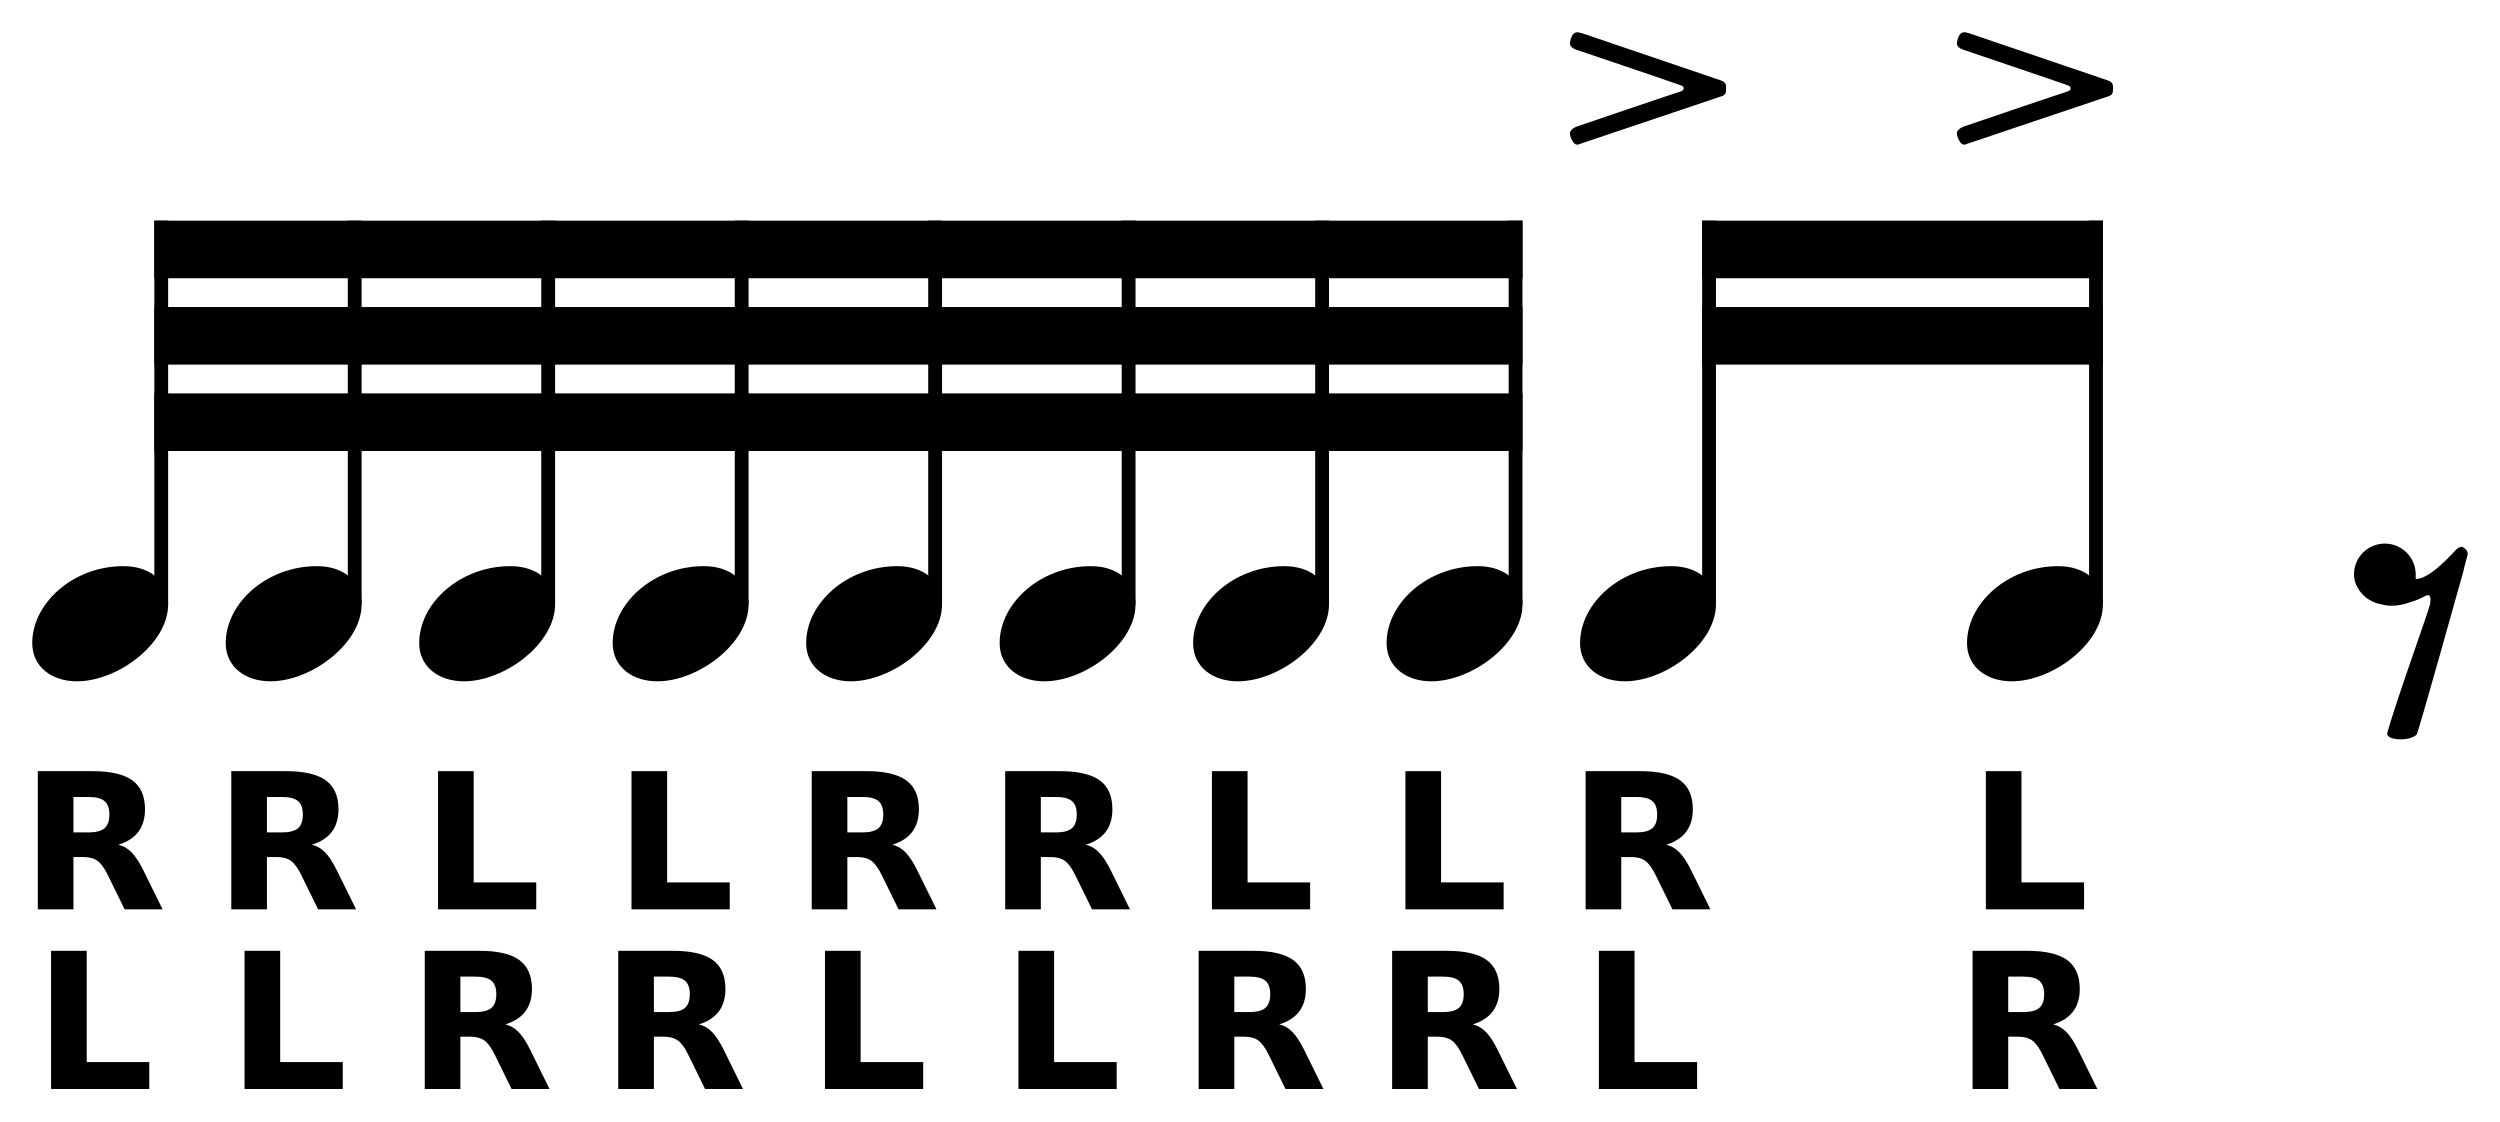
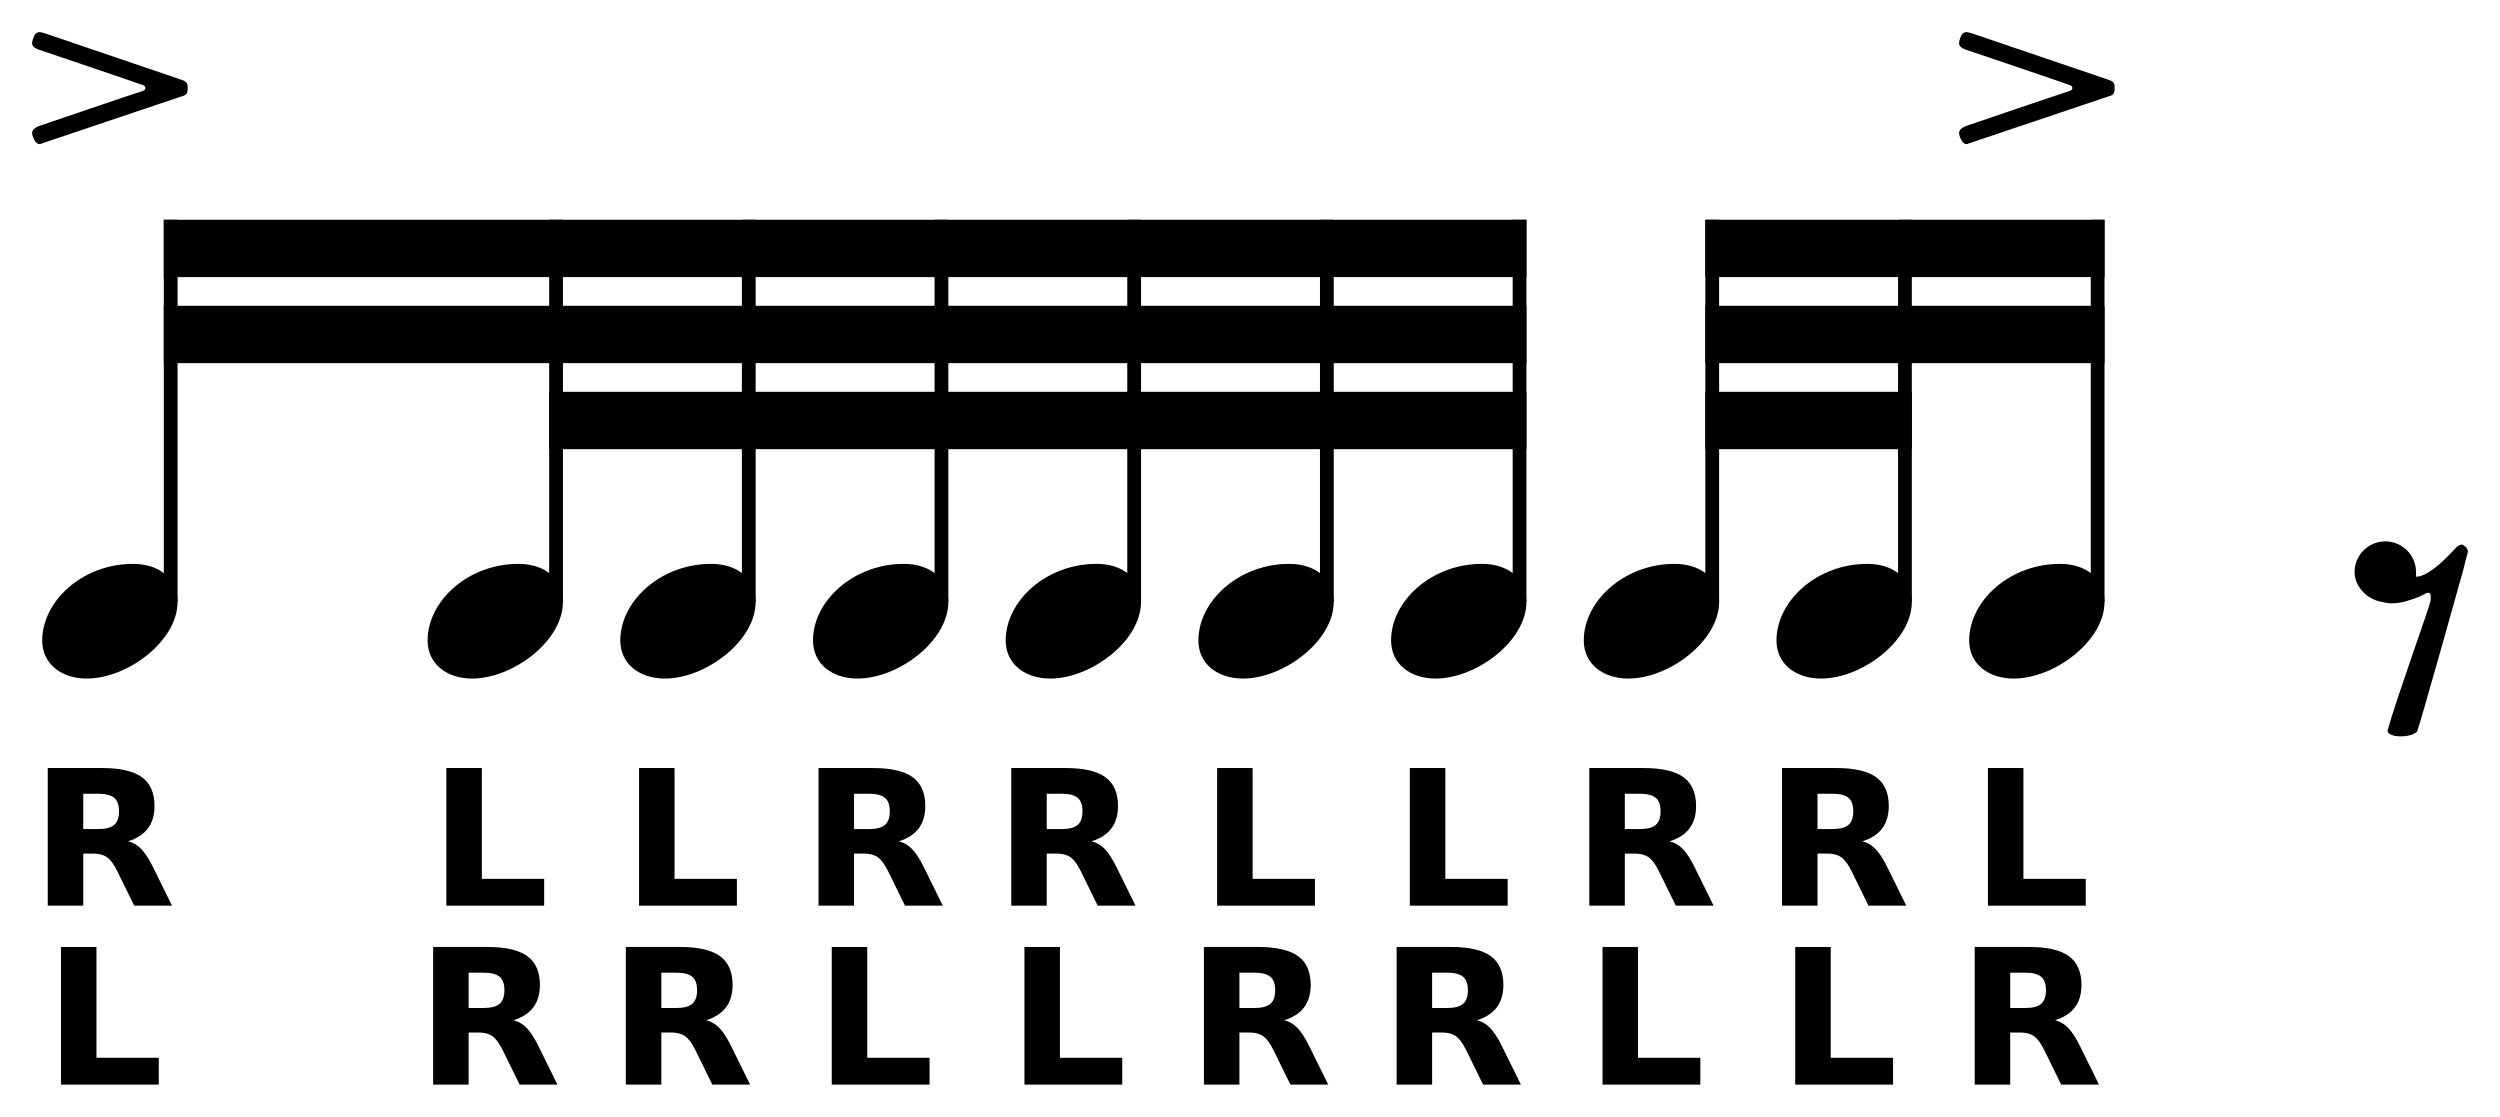
- <svg xmlns="http://www.w3.org/2000/svg" viewBox="-70 -1354 5427 2434" width="5427" height="2434" data-units-per-space="250" data-pas="11" data-rudiment="ten-stroke-roll" data-family="Roll" role="img" aria-label="Ten Stroke Roll (PAS 11)">
+ <svg xmlns="http://www.w3.org/2000/svg" viewBox="-92 -1354 5449 2434" width="5449" height="2434" data-units-per-space="250" data-pas="11" data-rudiment="ten-stroke-roll" data-family="Roll" role="img" aria-label="Ten Stroke Roll (PAS 11)">
  <g fill="currentColor">
    <path transform="translate(0 0) scale(1 -1)" d="M97 -125C186 -125 295 -43 295 42C295 93 255 125 198 125C88 125 0 44 0 -42C0 -94 43 -125 97 -125Z" />
    <rect x="265" y="-875" width="30" height="833" />
+     <path transform="translate(-22 -1039) scale(1 -1)" d="M326 105C339 108 339 115 339 123C339 131 339 137 326 141L26 243C22 244 18 245 17 245C8 245 5 239 2 231C1 227 0 224 0 221C0 216 3 211 14 207C14 207 230 134 240 130C245 129 247 126 247 123C247 120 245 118 239 116C228 113 14 40 14 40C3 35 0 30 0 25C0 22 1 19 2 16C5 9 9 1 16 1C17 1 19 1 20 2Z" />
    <path transform="translate(-25.7 620) scale(0.2009377 -0.2009377)" d="M735 831Q856 831 908.5 876.0Q961 921 961 1024Q961 1126 908.5 1170.0Q856 1214 735 1214H573V831ZM573 565V0H188V1493H776Q1071 1493 1208.5 1394.0Q1346 1295 1346 1081Q1346 933 1274.5 838.0Q1203 743 1059 698Q1138 680 1200.5 616.5Q1263 553 1327 424L1536 0H1126L944 371Q889 483 832.5 524.0Q776 565 682 565Z" />
    <path transform="translate(3.1 1010) scale(0.2009377 -0.2009377)" d="M188 1493H573V291H1249V0H188Z" />
-     <path transform="translate(420 0) scale(1 -1)" d="M97 -125C186 -125 295 -43 295 42C295 93 255 125 198 125C88 125 0 44 0 -42C0 -94 43 -125 97 -125Z" />
-     <rect x="685" y="-875" width="30" height="833" />
-     <path transform="translate(394.3 620) scale(0.2009377 -0.2009377)" d="M735 831Q856 831 908.5 876.0Q961 921 961 1024Q961 1126 908.5 1170.0Q856 1214 735 1214H573V831ZM573 565V0H188V1493H776Q1071 1493 1208.5 1394.0Q1346 1295 1346 1081Q1346 933 1274.5 838.0Q1203 743 1059 698Q1138 680 1200.5 616.5Q1263 553 1327 424L1536 0H1126L944 371Q889 483 832.5 524.0Q776 565 682 565Z" />
-     <path transform="translate(423.1 1010) scale(0.2009377 -0.2009377)" d="M188 1493H573V291H1249V0H188Z" />
    <path transform="translate(840 0) scale(1 -1)" d="M97 -125C186 -125 295 -43 295 42C295 93 255 125 198 125C88 125 0 44 0 -42C0 -94 43 -125 97 -125Z" />
    <rect x="1105" y="-875" width="30" height="833" />
    <path transform="translate(843.1 620) scale(0.2009377 -0.2009377)" d="M188 1493H573V291H1249V0H188Z" />
    <path transform="translate(814.3 1010) scale(0.2009377 -0.2009377)" d="M735 831Q856 831 908.5 876.0Q961 921 961 1024Q961 1126 908.5 1170.0Q856 1214 735 1214H573V831ZM573 565V0H188V1493H776Q1071 1493 1208.5 1394.0Q1346 1295 1346 1081Q1346 933 1274.5 838.0Q1203 743 1059 698Q1138 680 1200.5 616.5Q1263 553 1327 424L1536 0H1126L944 371Q889 483 832.5 524.0Q776 565 682 565Z" />
    <path transform="translate(1260 0) scale(1 -1)" d="M97 -125C186 -125 295 -43 295 42C295 93 255 125 198 125C88 125 0 44 0 -42C0 -94 43 -125 97 -125Z" />
    <rect x="1525" y="-875" width="30" height="833" />
    <path transform="translate(1263.1 620) scale(0.2009377 -0.2009377)" d="M188 1493H573V291H1249V0H188Z" />
    <path transform="translate(1234.3 1010) scale(0.2009377 -0.2009377)" d="M735 831Q856 831 908.5 876.0Q961 921 961 1024Q961 1126 908.5 1170.0Q856 1214 735 1214H573V831ZM573 565V0H188V1493H776Q1071 1493 1208.5 1394.0Q1346 1295 1346 1081Q1346 933 1274.5 838.0Q1203 743 1059 698Q1138 680 1200.5 616.5Q1263 553 1327 424L1536 0H1126L944 371Q889 483 832.5 524.0Q776 565 682 565Z" />
    <path transform="translate(1680 0) scale(1 -1)" d="M97 -125C186 -125 295 -43 295 42C295 93 255 125 198 125C88 125 0 44 0 -42C0 -94 43 -125 97 -125Z" />
    <rect x="1945" y="-875" width="30" height="833" />
    <path transform="translate(1654.3 620) scale(0.2009377 -0.2009377)" d="M735 831Q856 831 908.5 876.0Q961 921 961 1024Q961 1126 908.5 1170.0Q856 1214 735 1214H573V831ZM573 565V0H188V1493H776Q1071 1493 1208.5 1394.0Q1346 1295 1346 1081Q1346 933 1274.5 838.0Q1203 743 1059 698Q1138 680 1200.5 616.5Q1263 553 1327 424L1536 0H1126L944 371Q889 483 832.5 524.0Q776 565 682 565Z" />
    <path transform="translate(1683.1 1010) scale(0.2009377 -0.2009377)" d="M188 1493H573V291H1249V0H188Z" />
    <path transform="translate(2100 0) scale(1 -1)" d="M97 -125C186 -125 295 -43 295 42C295 93 255 125 198 125C88 125 0 44 0 -42C0 -94 43 -125 97 -125Z" />
    <rect x="2365" y="-875" width="30" height="833" />
    <path transform="translate(2074.3 620) scale(0.2009377 -0.2009377)" d="M735 831Q856 831 908.5 876.0Q961 921 961 1024Q961 1126 908.5 1170.0Q856 1214 735 1214H573V831ZM573 565V0H188V1493H776Q1071 1493 1208.5 1394.0Q1346 1295 1346 1081Q1346 933 1274.5 838.0Q1203 743 1059 698Q1138 680 1200.5 616.5Q1263 553 1327 424L1536 0H1126L944 371Q889 483 832.5 524.0Q776 565 682 565Z" />
    <path transform="translate(2103.1 1010) scale(0.2009377 -0.2009377)" d="M188 1493H573V291H1249V0H188Z" />
    <path transform="translate(2520 0) scale(1 -1)" d="M97 -125C186 -125 295 -43 295 42C295 93 255 125 198 125C88 125 0 44 0 -42C0 -94 43 -125 97 -125Z" />
    <rect x="2785" y="-875" width="30" height="833" />
    <path transform="translate(2523.1 620) scale(0.2009377 -0.2009377)" d="M188 1493H573V291H1249V0H188Z" />
    <path transform="translate(2494.3 1010) scale(0.2009377 -0.2009377)" d="M735 831Q856 831 908.5 876.0Q961 921 961 1024Q961 1126 908.5 1170.0Q856 1214 735 1214H573V831ZM573 565V0H188V1493H776Q1071 1493 1208.5 1394.0Q1346 1295 1346 1081Q1346 933 1274.5 838.0Q1203 743 1059 698Q1138 680 1200.5 616.5Q1263 553 1327 424L1536 0H1126L944 371Q889 483 832.5 524.0Q776 565 682 565Z" />
    <path transform="translate(2940 0) scale(1 -1)" d="M97 -125C186 -125 295 -43 295 42C295 93 255 125 198 125C88 125 0 44 0 -42C0 -94 43 -125 97 -125Z" />
    <rect x="3205" y="-875" width="30" height="833" />
    <path transform="translate(2943.1 620) scale(0.2009377 -0.2009377)" d="M188 1493H573V291H1249V0H188Z" />
    <path transform="translate(2914.3 1010) scale(0.2009377 -0.2009377)" d="M735 831Q856 831 908.5 876.0Q961 921 961 1024Q961 1126 908.5 1170.0Q856 1214 735 1214H573V831ZM573 565V0H188V1493H776Q1071 1493 1208.5 1394.0Q1346 1295 1346 1081Q1346 933 1274.5 838.0Q1203 743 1059 698Q1138 680 1200.5 616.5Q1263 553 1327 424L1536 0H1126L944 371Q889 483 832.5 524.0Q776 565 682 565Z" />
    <rect x="265" y="-875" width="2970" height="125" />
-     <rect x="265" y="-687.5" width="450" height="125" />
-     <rect x="685" y="-687.5" width="450" height="125" />
+     <rect x="265" y="-687.5" width="870" height="125" />
    <rect x="1105" y="-687.5" width="450" height="125" />
    <rect x="1525" y="-687.5" width="450" height="125" />
    <rect x="1945" y="-687.5" width="450" height="125" />
    <rect x="2365" y="-687.5" width="450" height="125" />
    <rect x="2785" y="-687.5" width="450" height="125" />
-     <rect x="265" y="-500" width="450" height="125" />
-     <rect x="685" y="-500" width="450" height="125" />
    <rect x="1105" y="-500" width="450" height="125" />
    <rect x="1525" y="-500" width="450" height="125" />
    <rect x="1945" y="-500" width="450" height="125" />
    <rect x="2365" y="-500" width="450" height="125" />
    <rect x="2785" y="-500" width="450" height="125" />
    <path transform="translate(3360 0) scale(1 -1)" d="M97 -125C186 -125 295 -43 295 42C295 93 255 125 198 125C88 125 0 44 0 -42C0 -94 43 -125 97 -125Z" />
    <rect x="3625" y="-875" width="30" height="833" />
-     <path transform="translate(3338 -1039) scale(1 -1)" d="M326 105C339 108 339 115 339 123C339 131 339 137 326 141L26 243C22 244 18 245 17 245C8 245 5 239 2 231C1 227 0 224 0 221C0 216 3 211 14 207C14 207 230 134 240 130C245 129 247 126 247 123C247 120 245 118 239 116C228 113 14 40 14 40C3 35 0 30 0 25C0 22 1 19 2 16C5 9 9 1 16 1C17 1 19 1 20 2Z" />
    <path transform="translate(3334.3 620) scale(0.2009377 -0.2009377)" d="M735 831Q856 831 908.5 876.0Q961 921 961 1024Q961 1126 908.5 1170.0Q856 1214 735 1214H573V831ZM573 565V0H188V1493H776Q1071 1493 1208.5 1394.0Q1346 1295 1346 1081Q1346 933 1274.5 838.0Q1203 743 1059 698Q1138 680 1200.5 616.5Q1263 553 1327 424L1536 0H1126L944 371Q889 483 832.5 524.0Q776 565 682 565Z" />
    <path transform="translate(3363.1 1010) scale(0.2009377 -0.2009377)" d="M188 1493H573V291H1249V0H188Z" />
+     <path transform="translate(3780 0) scale(1 -1)" d="M97 -125C186 -125 295 -43 295 42C295 93 255 125 198 125C88 125 0 44 0 -42C0 -94 43 -125 97 -125Z" />
+     <rect x="4045" y="-875" width="30" height="833" />
+     <path transform="translate(3754.3 620) scale(0.2009377 -0.2009377)" d="M735 831Q856 831 908.5 876.0Q961 921 961 1024Q961 1126 908.5 1170.0Q856 1214 735 1214H573V831ZM573 565V0H188V1493H776Q1071 1493 1208.5 1394.0Q1346 1295 1346 1081Q1346 933 1274.5 838.0Q1203 743 1059 698Q1138 680 1200.5 616.5Q1263 553 1327 424L1536 0H1126L944 371Q889 483 832.5 524.0Q776 565 682 565Z" />
+     <path transform="translate(3783.1 1010) scale(0.2009377 -0.2009377)" d="M188 1493H573V291H1249V0H188Z" />
    <path transform="translate(4200 0) scale(1 -1)" d="M97 -125C186 -125 295 -43 295 42C295 93 255 125 198 125C88 125 0 44 0 -42C0 -94 43 -125 97 -125Z" />
    <rect x="4465" y="-875" width="30" height="833" />
    <path transform="translate(4178 -1039) scale(1 -1)" d="M326 105C339 108 339 115 339 123C339 131 339 137 326 141L26 243C22 244 18 245 17 245C8 245 5 239 2 231C1 227 0 224 0 221C0 216 3 211 14 207C14 207 230 134 240 130C245 129 247 126 247 123C247 120 245 118 239 116C228 113 14 40 14 40C3 35 0 30 0 25C0 22 1 19 2 16C5 9 9 1 16 1C17 1 19 1 20 2Z" />
    <path transform="translate(4203.1 620) scale(0.2009377 -0.2009377)" d="M188 1493H573V291H1249V0H188Z" />
    <path transform="translate(4174.3 1010) scale(0.2009377 -0.2009377)" d="M735 831Q856 831 908.5 876.0Q961 921 961 1024Q961 1126 908.5 1170.0Q856 1214 735 1214H573V831ZM573 565V0H188V1493H776Q1071 1493 1208.5 1394.0Q1346 1295 1346 1081Q1346 933 1274.5 838.0Q1203 743 1059 698Q1138 680 1200.5 616.5Q1263 553 1327 424L1536 0H1126L944 371Q889 483 832.5 524.0Q776 565 682 565Z" />
    <rect x="3625" y="-875" width="870" height="125" />
-     <rect x="3625" y="-687.5" width="870" height="125" />
+     <rect x="3625" y="-687.5" width="450" height="125" />
+     <rect x="4045" y="-687.5" width="450" height="125" />
+     <rect x="3625" y="-500" width="450" height="125" />
    <path transform="translate(5040 0) scale(1 -1)" d="M134 107C134 144 104 174 67 174C30 174 0 144 0 107C0 86 12 68 27 56C36 50 45 45 55 43C63 41 72 39 81 39C95 39 109 42 120 46C134 50 143 54 156 61C158 62 160 62 161 62C165 62 166 58 166 53C166 50 166 46 165 42C162 27 90 -172 72 -238C72 -250 95 -251 101 -251C112 -251 126 -249 136 -241C139 -239 237 112 237 112C241 130 246 146 247 151C247 161 237 166 235 167C233 167 230 167 224 163C217 157 167 97 134 97Z" />
  </g>
</svg>
